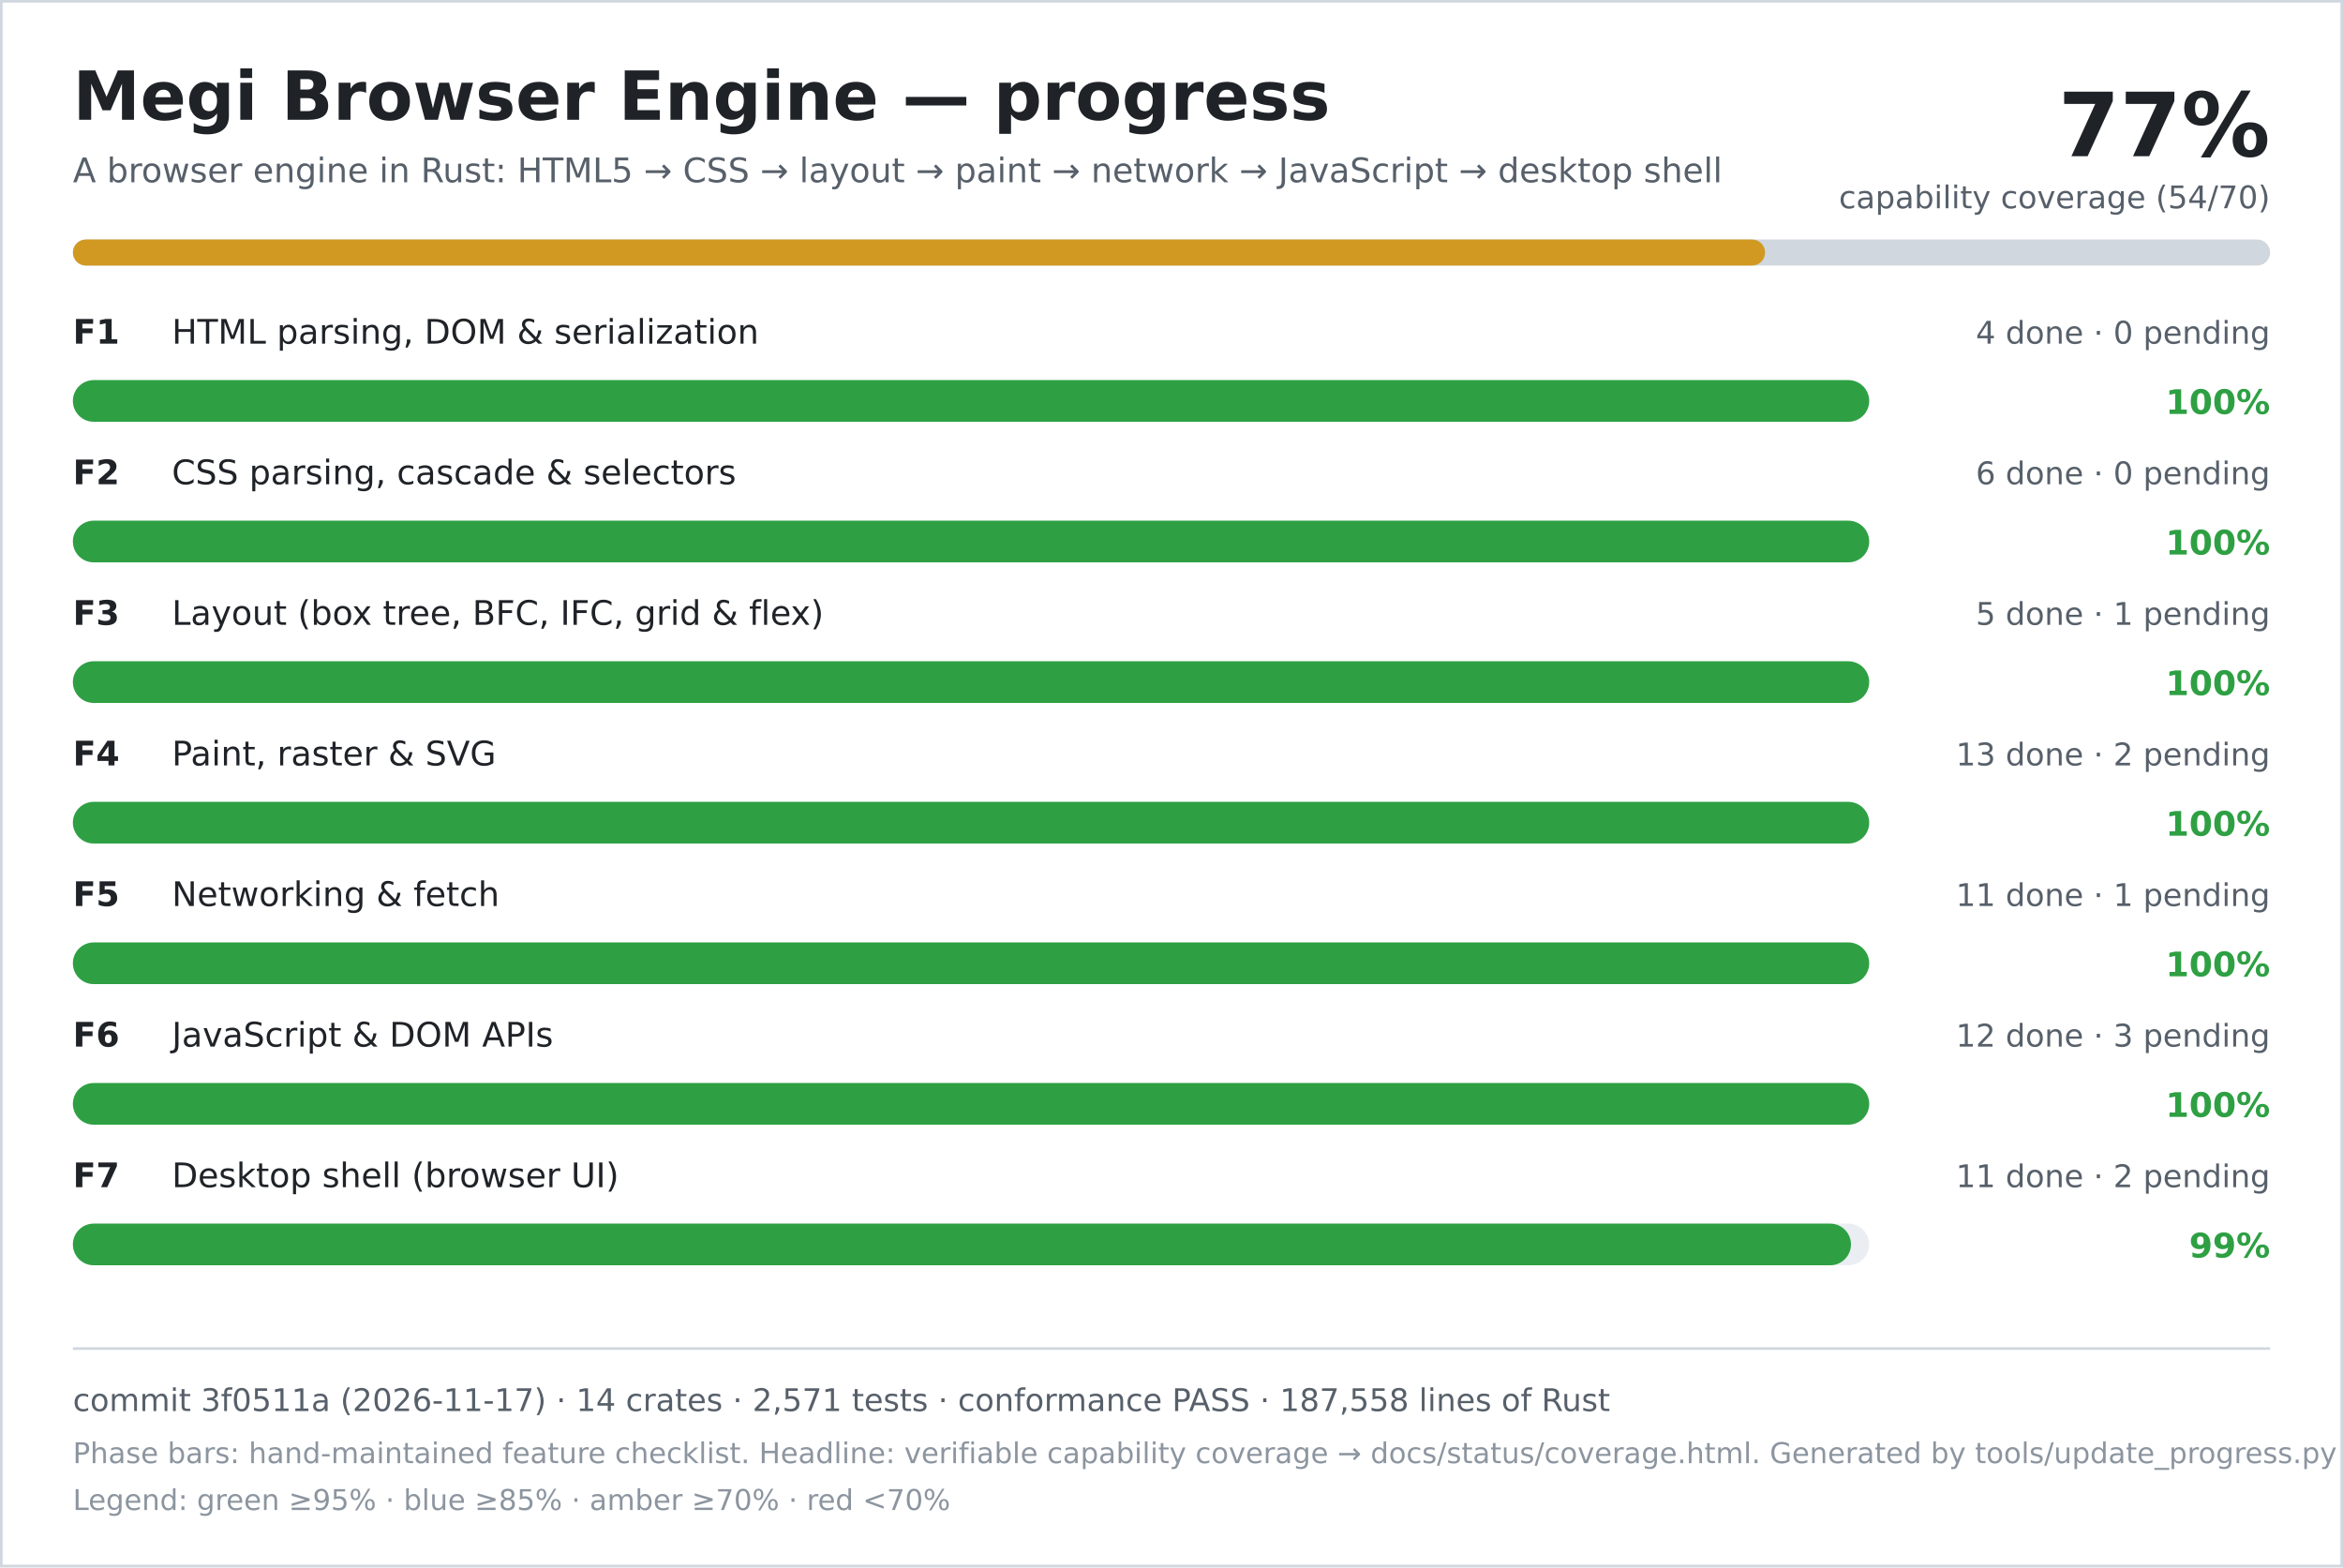
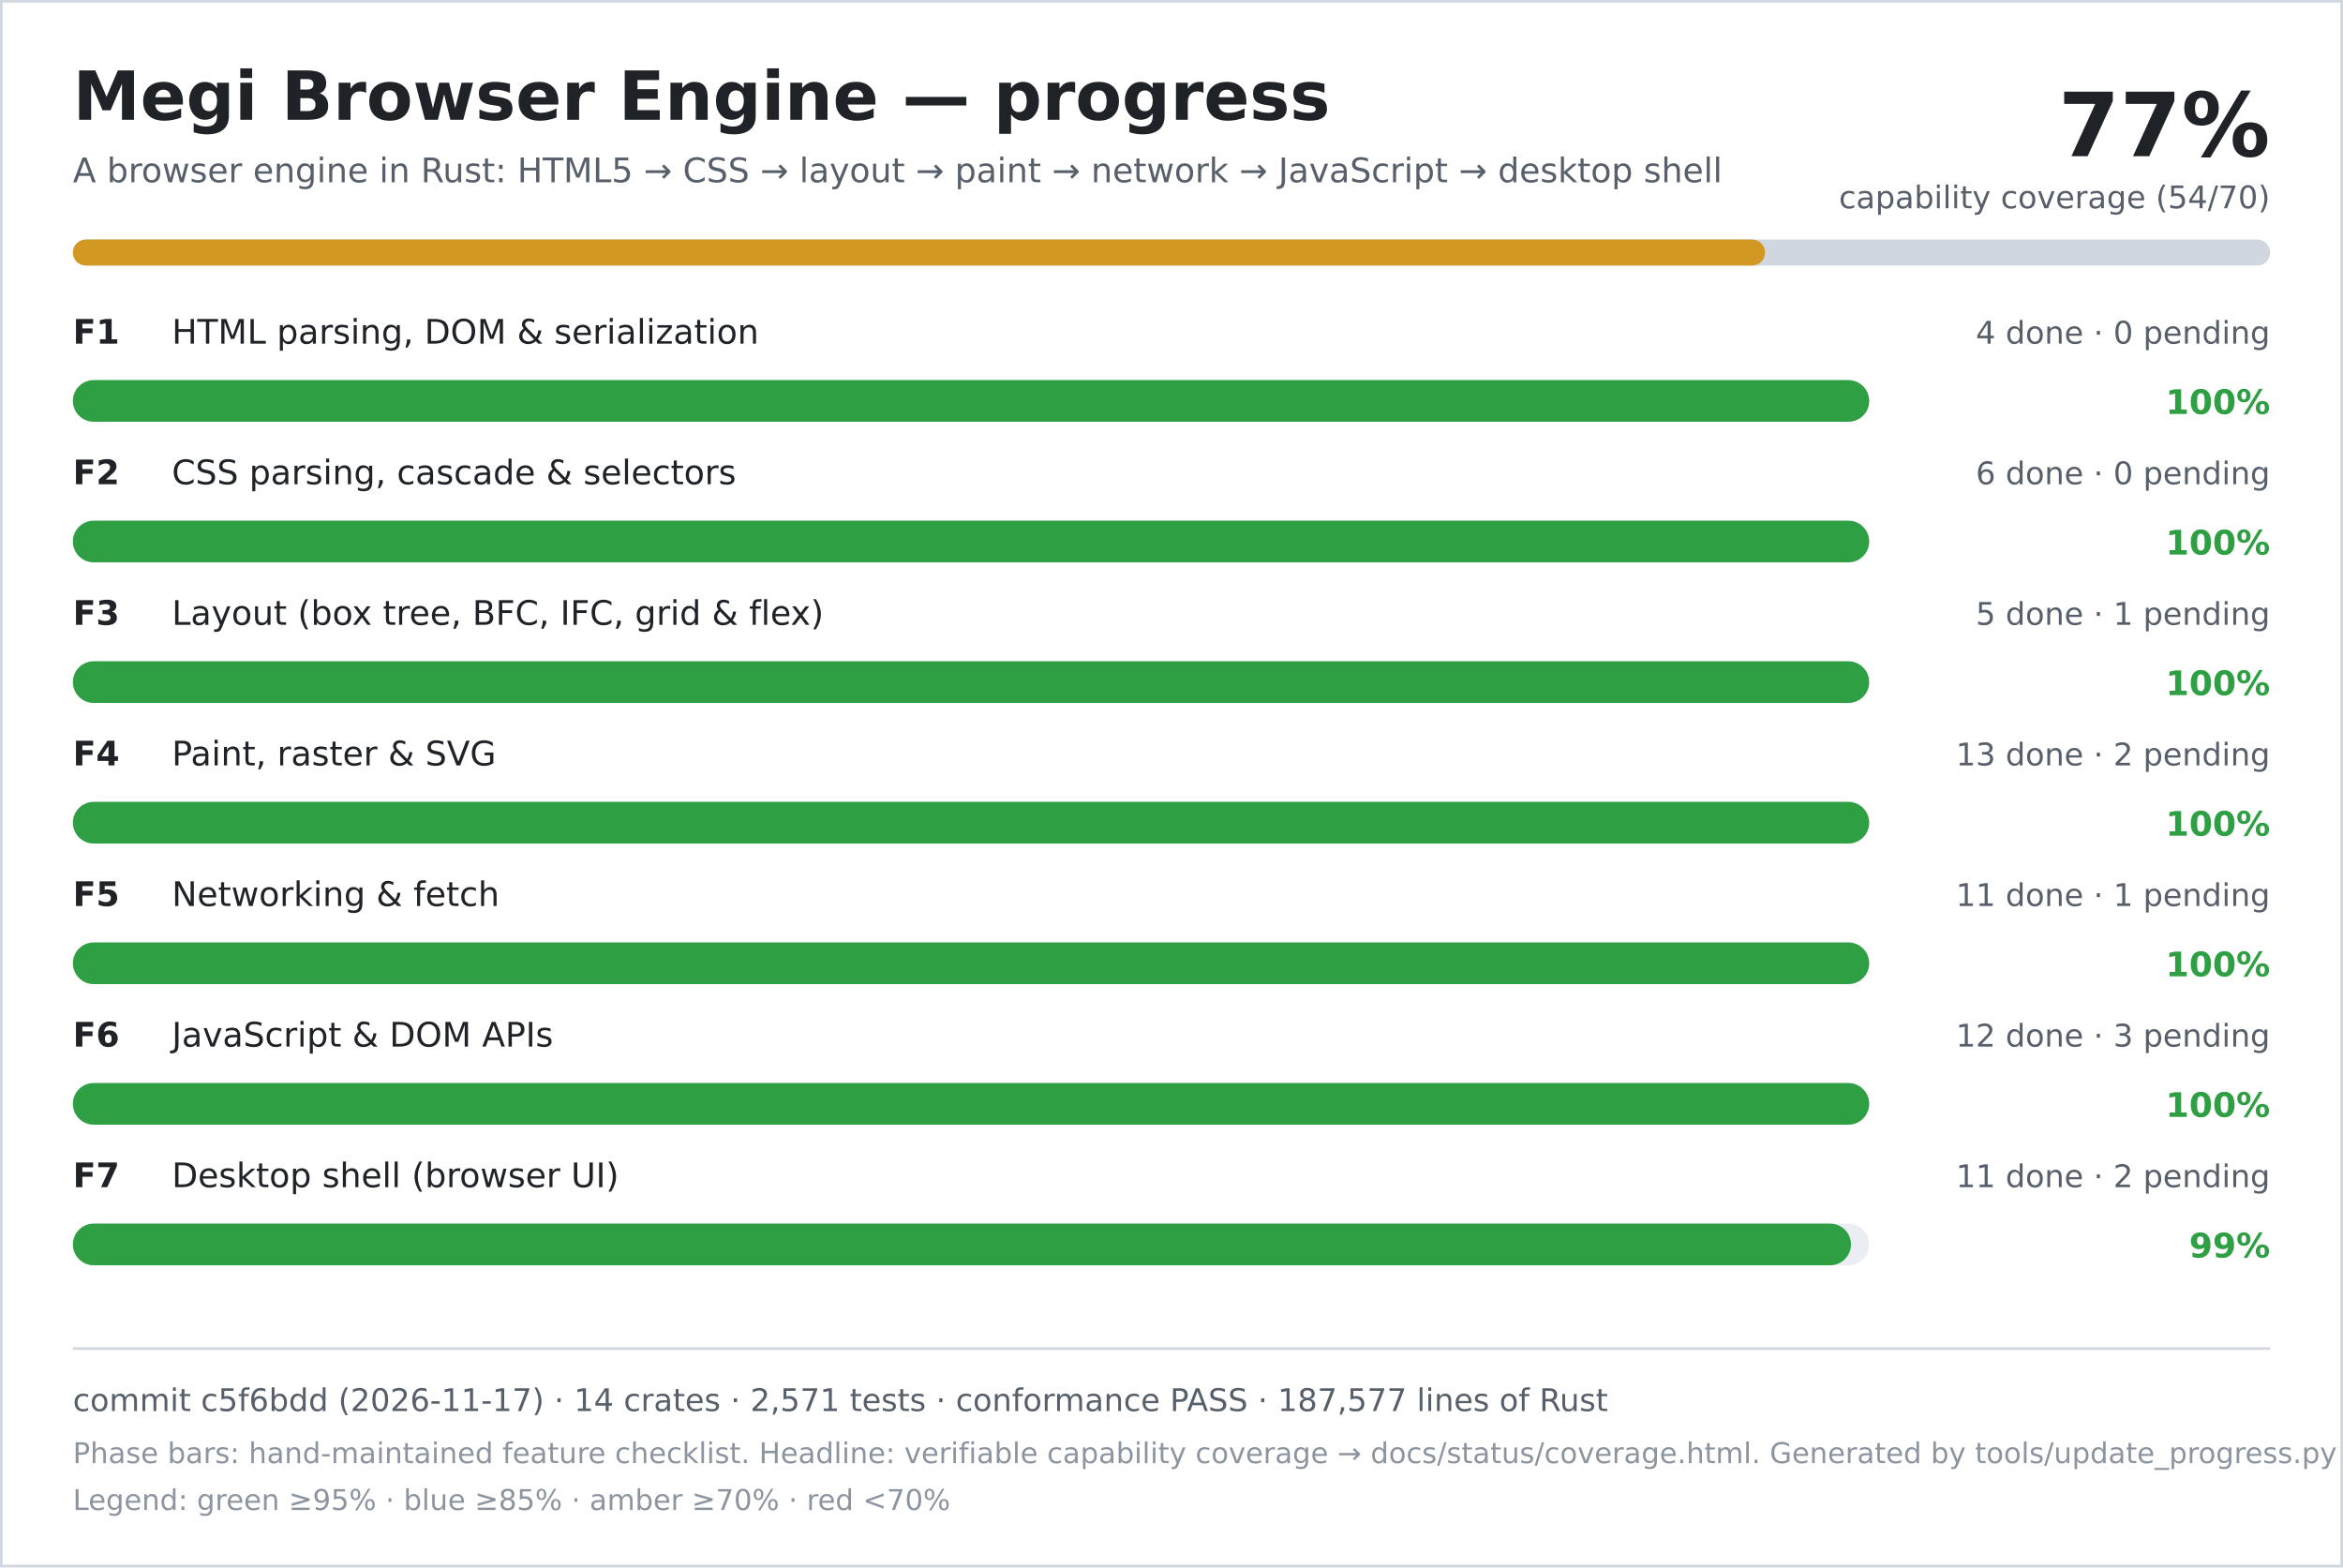
<svg xmlns="http://www.w3.org/2000/svg" width="900" height="602" viewBox="0 0 900 602" role="img" aria-labelledby="title desc">
  <rect width="900" height="602" fill="#ffffff" />
  <rect x="0.5" y="0.5" width="899" height="601" fill="none" stroke="#d0d7de" />
  <text x="28" y="46" font-family="DejaVu Sans, Verdana, sans-serif" font-size="26" font-weight="700" fill="#1f2328">Megi Browser Engine — progress</text>
  <text x="28" y="70" font-family="DejaVu Sans, Verdana, sans-serif" font-size="13" fill="#57606a">A browser engine in Rust: HTML5 → CSS → layout → paint → network → JavaScript → desktop shell</text>
  <text x="872" y="60" text-anchor="end" font-family="DejaVu Sans, Verdana, sans-serif" font-size="34" font-weight="700" fill="#1f2328">77%</text>
  <text x="872" y="80" text-anchor="end" font-family="DejaVu Sans, Verdana, sans-serif" font-size="12" fill="#57606a">capability coverage (54/70)</text>
  <rect x="28" y="92" width="844" height="10" rx="5" fill="#d0d7de" />
  <rect x="28" y="92" width="650" height="10" rx="5" fill="#d29922" />
  <text x="28" y="132" font-family="DejaVu Sans, Verdana, sans-serif" font-size="13" font-weight="700" fill="#1f2328">F1</text>
  <text x="66" y="132" font-family="DejaVu Sans, Verdana, sans-serif" font-size="13" fill="#1f2328">HTML parsing, DOM &amp; serialization</text>
  <text x="872" y="132" text-anchor="end" font-family="DejaVu Sans, Verdana, sans-serif" font-size="12" fill="#57606a">4 done · 0 pending</text>
  <rect x="28" y="146" width="690" height="16" rx="8" fill="#eaeef2" />
  <rect x="28" y="146" width="690" height="16" rx="8" fill="#2ea043" />
  <text x="872" y="159" text-anchor="end" font-family="DejaVu Sans, Verdana, sans-serif" font-size="13" font-weight="700" fill="#2ea043">100%</text>
  <text x="28" y="186" font-family="DejaVu Sans, Verdana, sans-serif" font-size="13" font-weight="700" fill="#1f2328">F2</text>
  <text x="66" y="186" font-family="DejaVu Sans, Verdana, sans-serif" font-size="13" fill="#1f2328">CSS parsing, cascade &amp; selectors</text>
  <text x="872" y="186" text-anchor="end" font-family="DejaVu Sans, Verdana, sans-serif" font-size="12" fill="#57606a">6 done · 0 pending</text>
  <rect x="28" y="200" width="690" height="16" rx="8" fill="#eaeef2" />
  <rect x="28" y="200" width="690" height="16" rx="8" fill="#2ea043" />
  <text x="872" y="213" text-anchor="end" font-family="DejaVu Sans, Verdana, sans-serif" font-size="13" font-weight="700" fill="#2ea043">100%</text>
  <text x="28" y="240" font-family="DejaVu Sans, Verdana, sans-serif" font-size="13" font-weight="700" fill="#1f2328">F3</text>
  <text x="66" y="240" font-family="DejaVu Sans, Verdana, sans-serif" font-size="13" fill="#1f2328">Layout (box tree, BFC, IFC, grid &amp; flex)</text>
  <text x="872" y="240" text-anchor="end" font-family="DejaVu Sans, Verdana, sans-serif" font-size="12" fill="#57606a">5 done · 1 pending</text>
  <rect x="28" y="254" width="690" height="16" rx="8" fill="#eaeef2" />
  <rect x="28" y="254" width="690" height="16" rx="8" fill="#2ea043" />
  <text x="872" y="267" text-anchor="end" font-family="DejaVu Sans, Verdana, sans-serif" font-size="13" font-weight="700" fill="#2ea043">100%</text>
  <text x="28" y="294" font-family="DejaVu Sans, Verdana, sans-serif" font-size="13" font-weight="700" fill="#1f2328">F4</text>
  <text x="66" y="294" font-family="DejaVu Sans, Verdana, sans-serif" font-size="13" fill="#1f2328">Paint, raster &amp; SVG</text>
  <text x="872" y="294" text-anchor="end" font-family="DejaVu Sans, Verdana, sans-serif" font-size="12" fill="#57606a">13 done · 2 pending</text>
  <rect x="28" y="308" width="690" height="16" rx="8" fill="#eaeef2" />
  <rect x="28" y="308" width="690" height="16" rx="8" fill="#2ea043" />
  <text x="872" y="321" text-anchor="end" font-family="DejaVu Sans, Verdana, sans-serif" font-size="13" font-weight="700" fill="#2ea043">100%</text>
  <text x="28" y="348" font-family="DejaVu Sans, Verdana, sans-serif" font-size="13" font-weight="700" fill="#1f2328">F5</text>
  <text x="66" y="348" font-family="DejaVu Sans, Verdana, sans-serif" font-size="13" fill="#1f2328">Networking &amp; fetch</text>
  <text x="872" y="348" text-anchor="end" font-family="DejaVu Sans, Verdana, sans-serif" font-size="12" fill="#57606a">11 done · 1 pending</text>
  <rect x="28" y="362" width="690" height="16" rx="8" fill="#eaeef2" />
  <rect x="28" y="362" width="690" height="16" rx="8" fill="#2ea043" />
  <text x="872" y="375" text-anchor="end" font-family="DejaVu Sans, Verdana, sans-serif" font-size="13" font-weight="700" fill="#2ea043">100%</text>
  <text x="28" y="402" font-family="DejaVu Sans, Verdana, sans-serif" font-size="13" font-weight="700" fill="#1f2328">F6</text>
  <text x="66" y="402" font-family="DejaVu Sans, Verdana, sans-serif" font-size="13" fill="#1f2328">JavaScript &amp; DOM APIs</text>
  <text x="872" y="402" text-anchor="end" font-family="DejaVu Sans, Verdana, sans-serif" font-size="12" fill="#57606a">12 done · 3 pending</text>
  <rect x="28" y="416" width="690" height="16" rx="8" fill="#eaeef2" />
  <rect x="28" y="416" width="690" height="16" rx="8" fill="#2ea043" />
  <text x="872" y="429" text-anchor="end" font-family="DejaVu Sans, Verdana, sans-serif" font-size="13" font-weight="700" fill="#2ea043">100%</text>
  <text x="28" y="456" font-family="DejaVu Sans, Verdana, sans-serif" font-size="13" font-weight="700" fill="#1f2328">F7</text>
  <text x="66" y="456" font-family="DejaVu Sans, Verdana, sans-serif" font-size="13" fill="#1f2328">Desktop shell (browser UI)</text>
  <text x="872" y="456" text-anchor="end" font-family="DejaVu Sans, Verdana, sans-serif" font-size="12" fill="#57606a">11 done · 2 pending</text>
  <rect x="28" y="470" width="690" height="16" rx="8" fill="#eaeef2" />
  <rect x="28" y="470" width="683" height="16" rx="8" fill="#2ea043" />
  <text x="872" y="483" text-anchor="end" font-family="DejaVu Sans, Verdana, sans-serif" font-size="13" font-weight="700" fill="#2ea043">99%</text>
  <line x1="28" y1="518" x2="872" y2="518" stroke="#d0d7de" />
-   <text x="28" y="542" font-family="DejaVu Sans, Verdana, sans-serif" font-size="12" fill="#57606a">commit 3f0511a (2026-11-17) · 14 crates · 2,571 tests · conformance PASS · 187,558 lines of Rust</text>
+   <text x="28" y="542" font-family="DejaVu Sans, Verdana, sans-serif" font-size="12" fill="#57606a">commit c5f6bdd (2026-11-17) · 14 crates · 2,571 tests · conformance PASS · 187,577 lines of Rust</text>
  <text x="28" y="562" font-family="DejaVu Sans, Verdana, sans-serif" font-size="11" fill="#8c959f">Phase bars: hand-maintained feature checklist. Headline: verifiable capability coverage → docs/status/coverage.html. Generated by tools/update_progress.py — do not edit.</text>
  <text x="28" y="580" font-family="DejaVu Sans, Verdana, sans-serif" font-size="11" fill="#8c959f">Legend: green ≥95% · blue ≥85% · amber ≥70% · red &lt;70%</text>
</svg>
